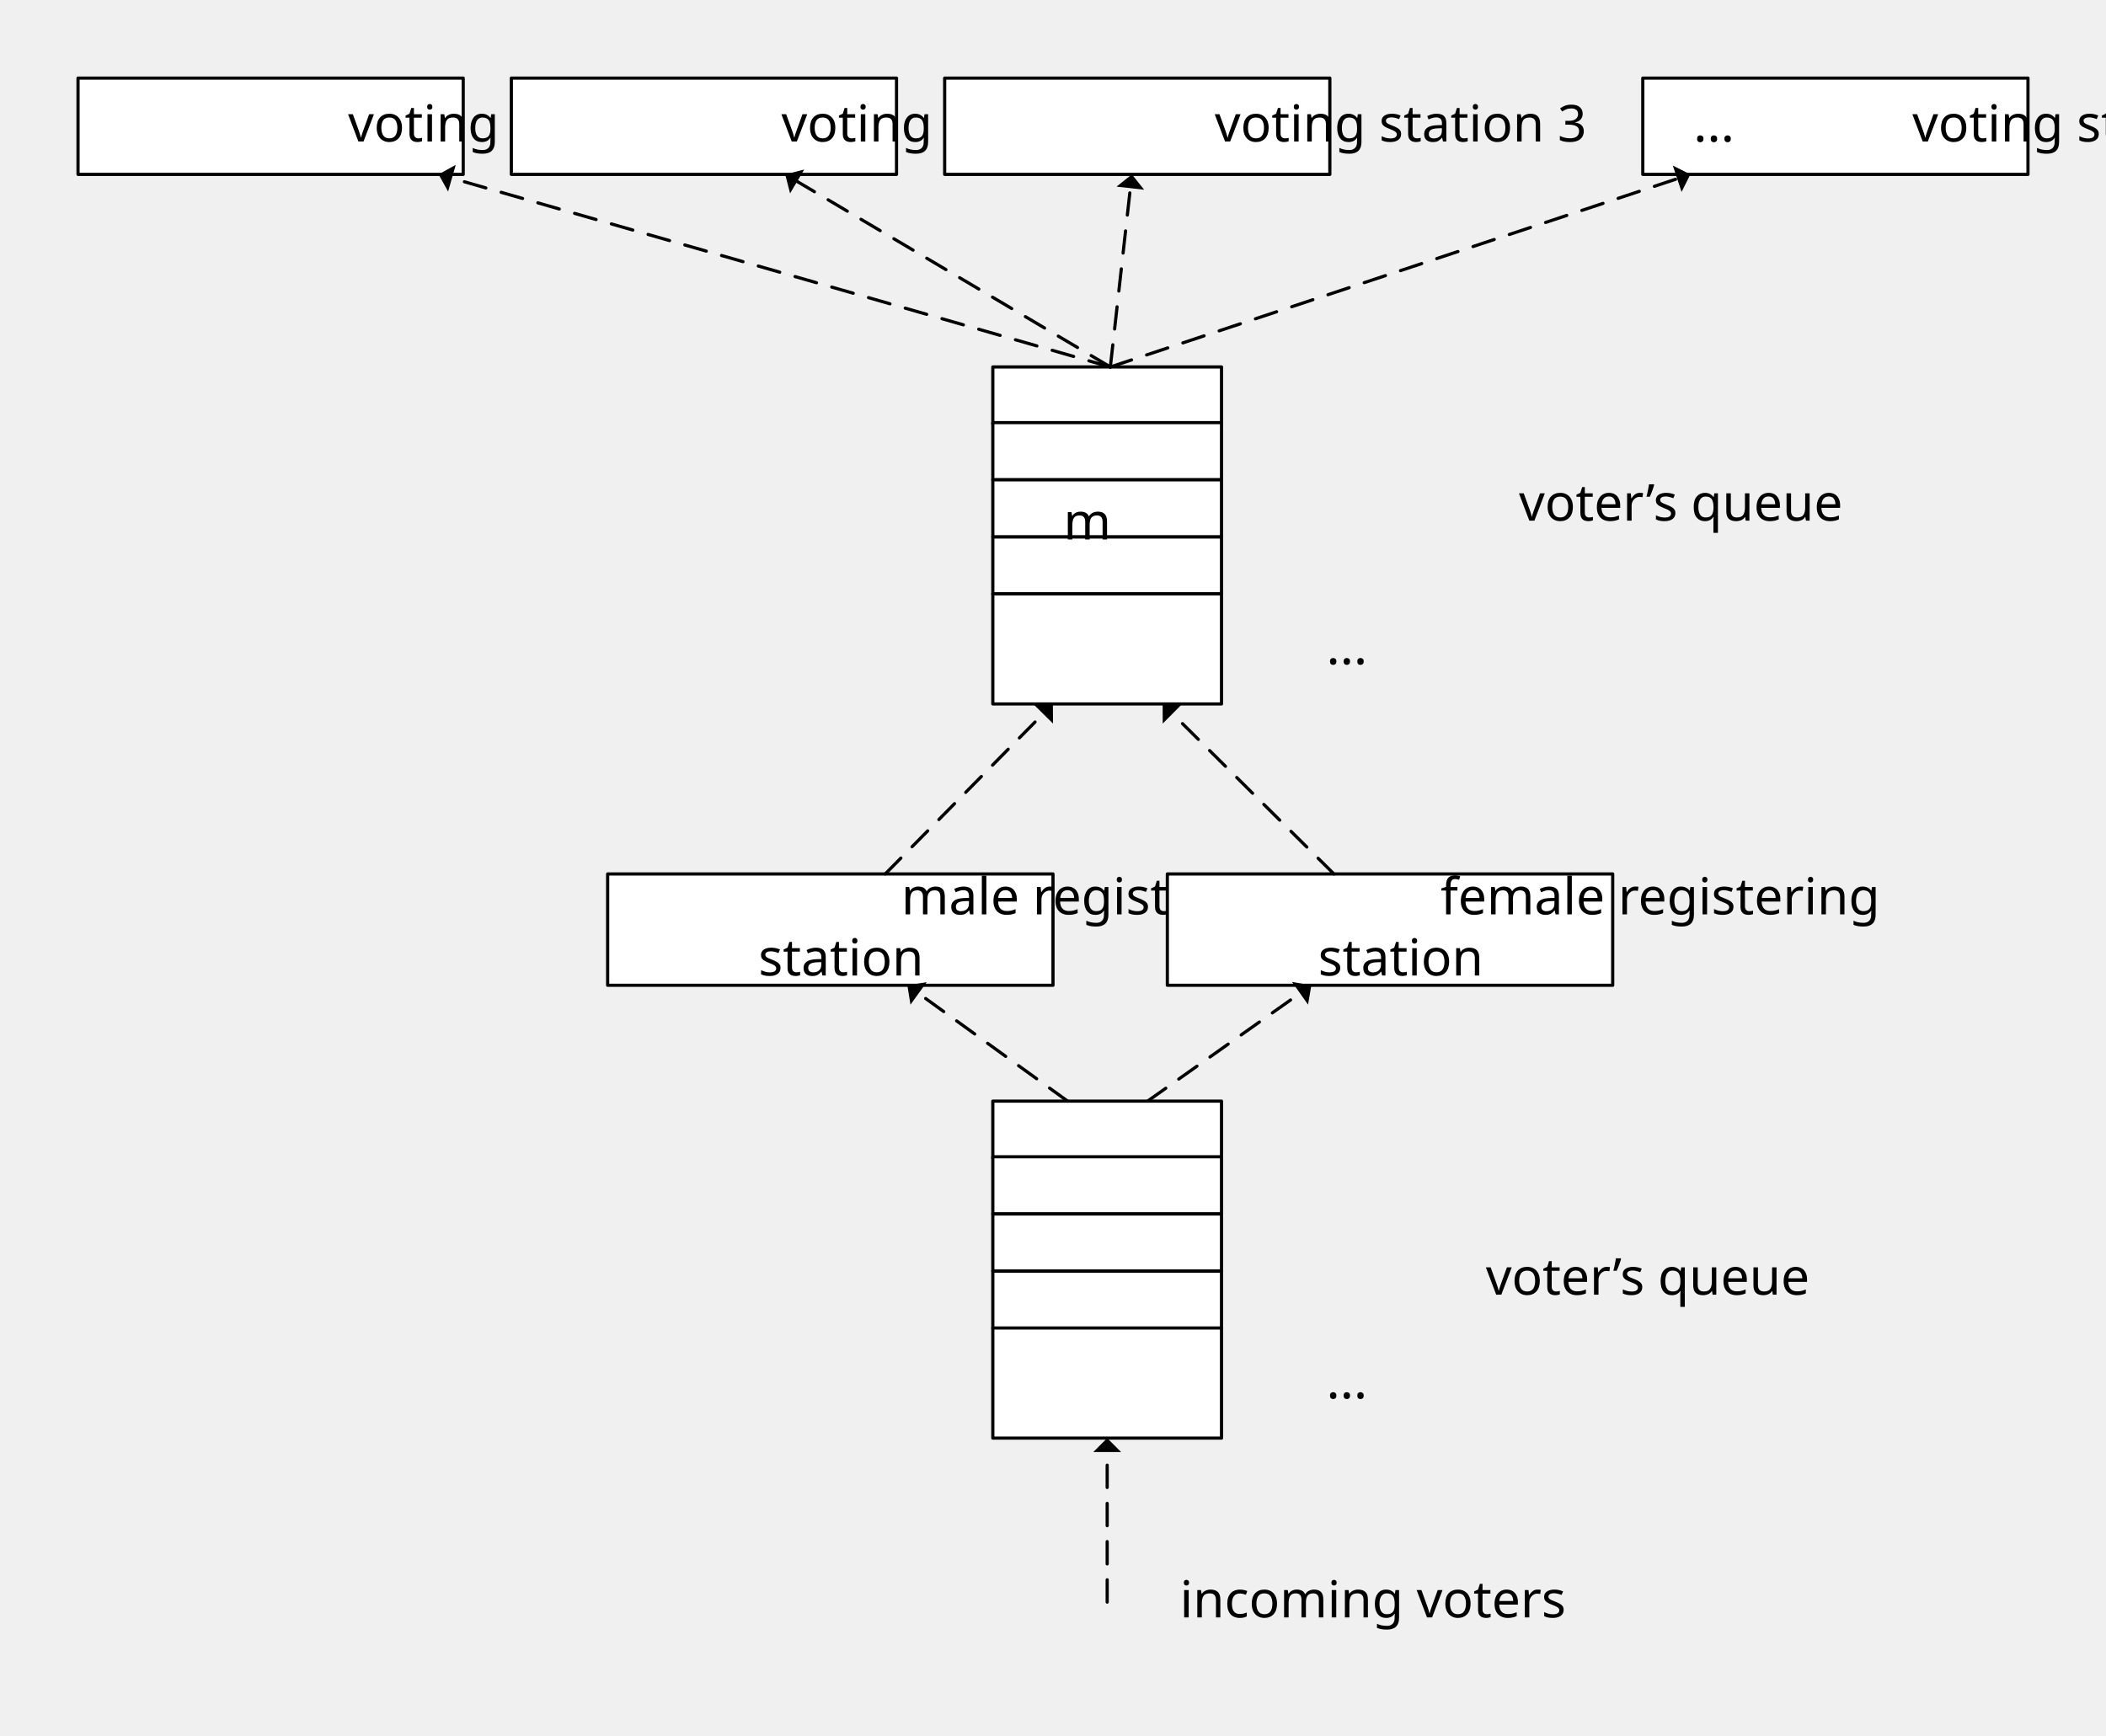
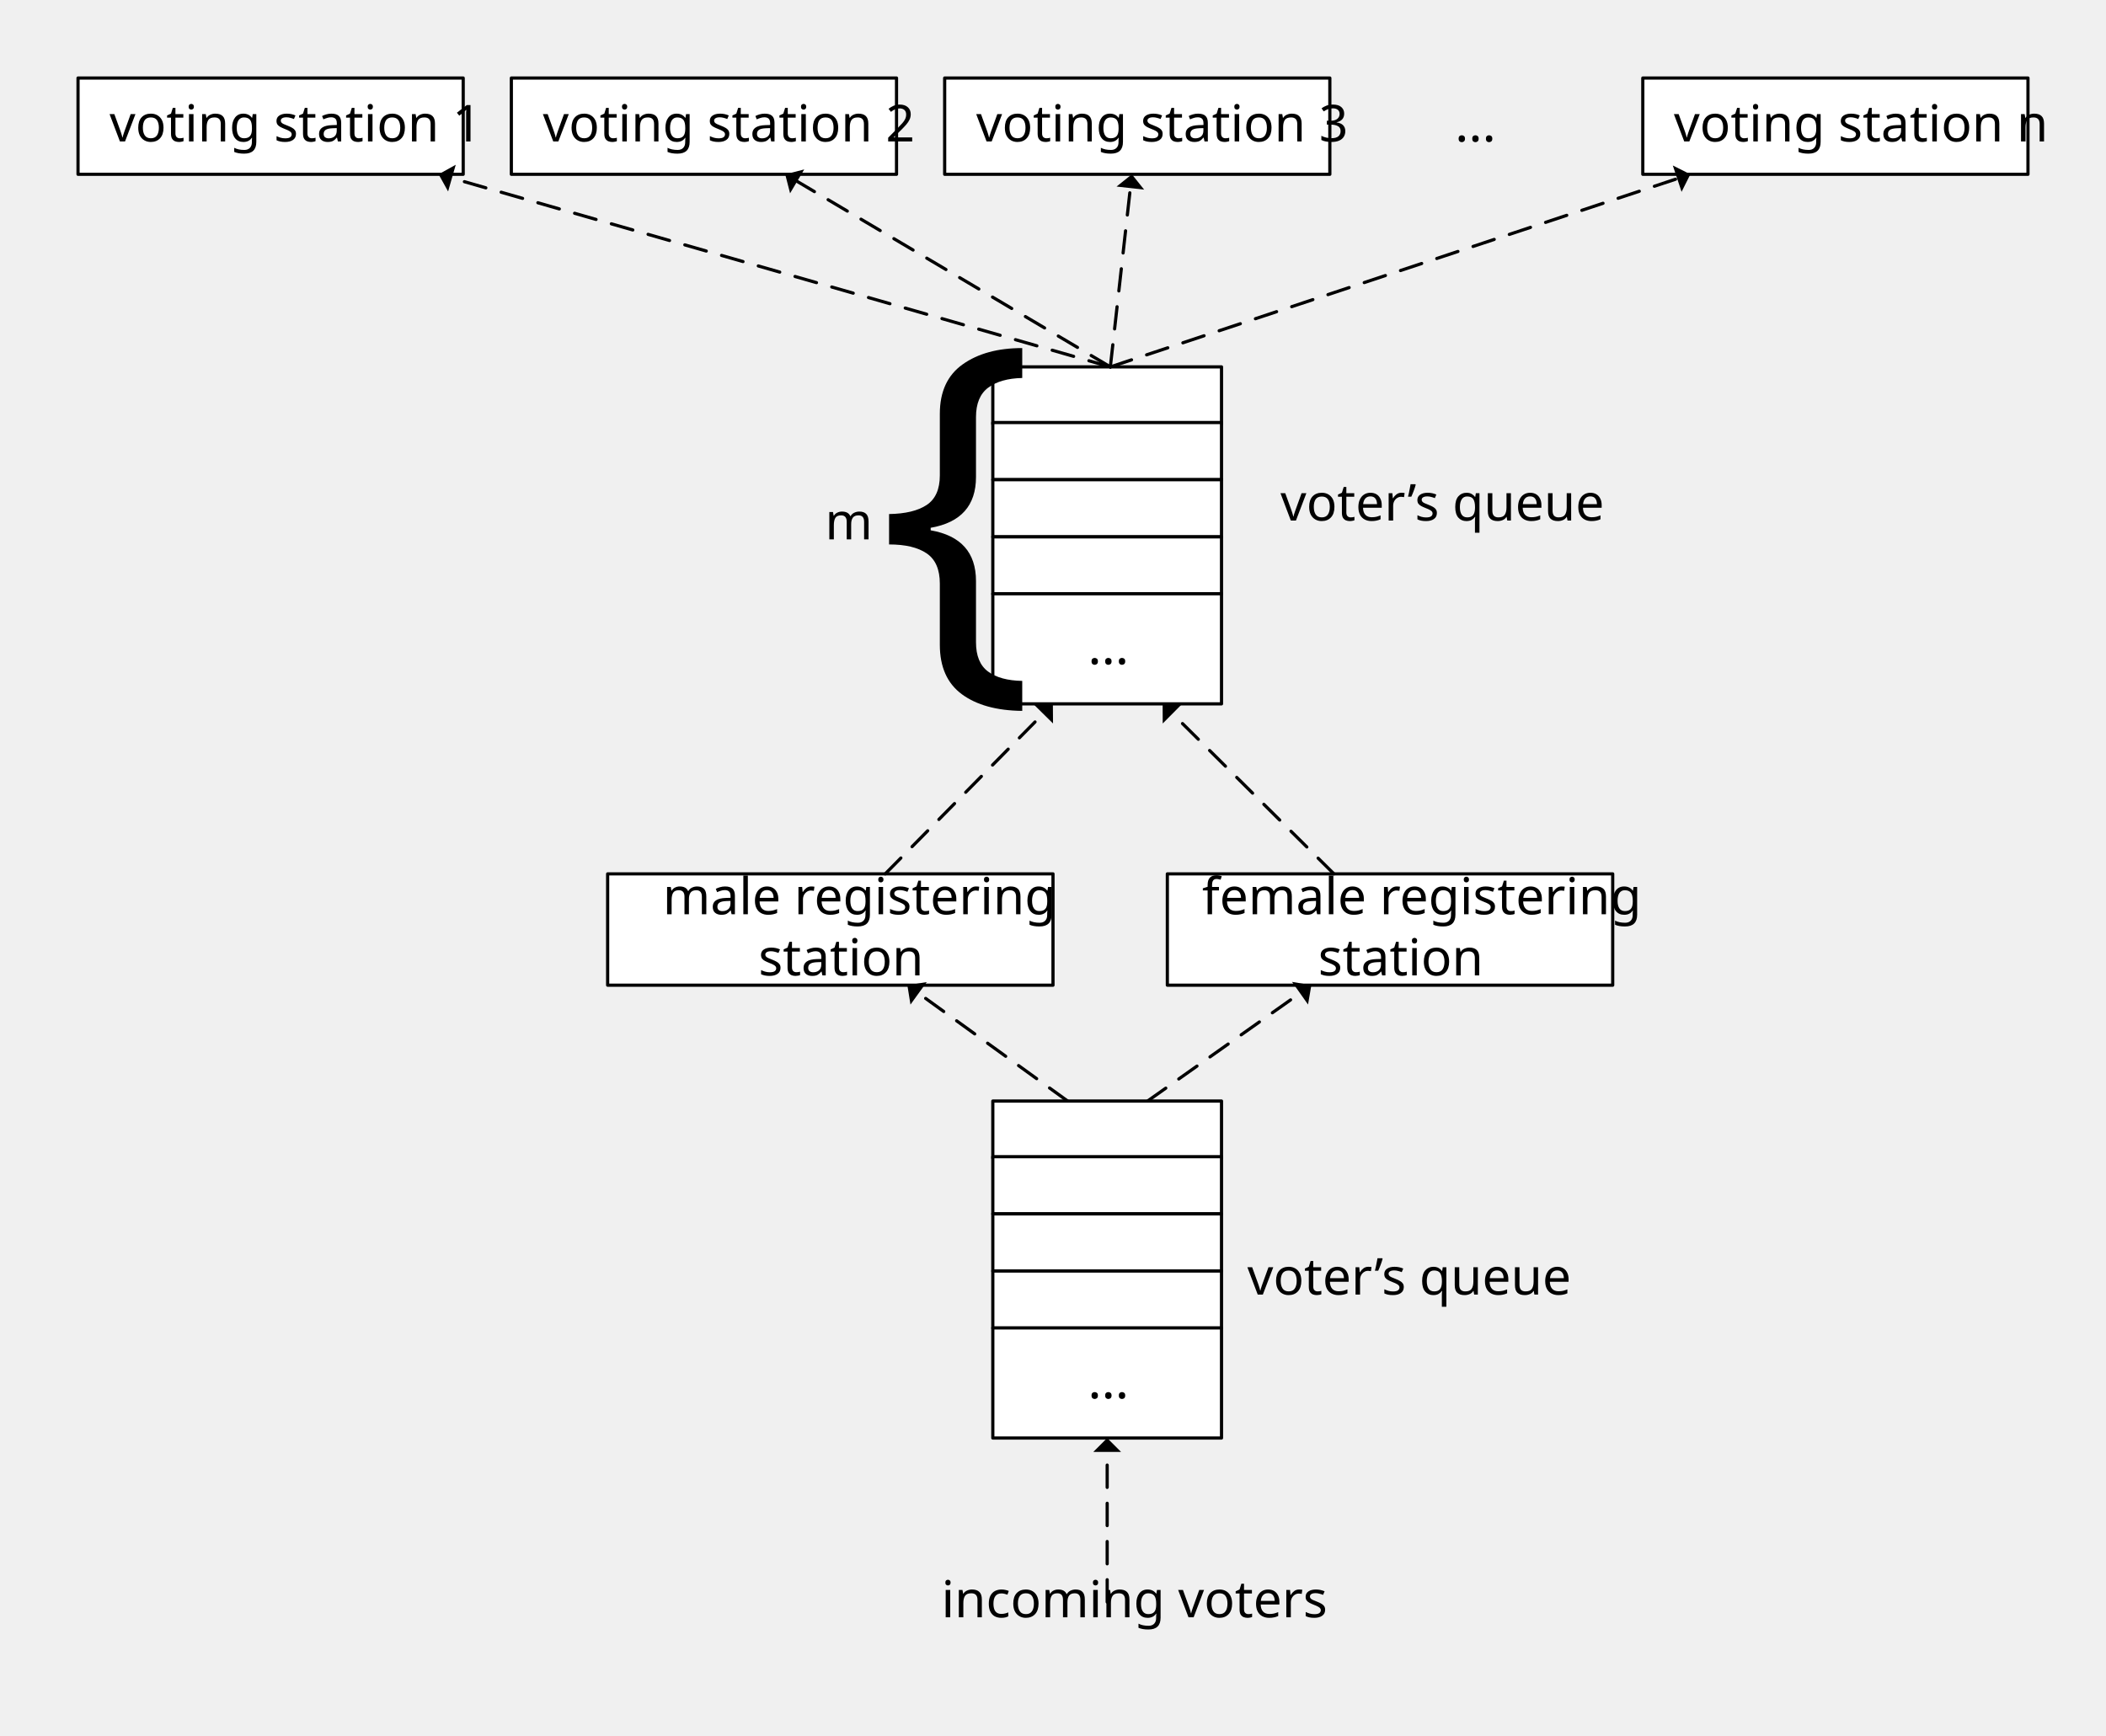
- <svg xmlns="http://www.w3.org/2000/svg" xmlns:ns1="http://schemas.microsoft.com/visio/2003/SVGExtensions/" xmlns:xlink="http://www.w3.org/1999/xlink" width="6.888in" height="5.678in" viewBox="0 0 495.963 408.797" xml:space="preserve" color-interpolation-filters="sRGB" class="st8">
-   <ns1:documentProperties ns1:langID="1040" ns1:metric="true" ns1:viewMarkup="false">
-     <ns1:userDefs>
-       <ns1:ud ns1:nameU="msvNoAutoConnect" ns1:val="VT0(1):26" />
-     </ns1:userDefs>
-   </ns1:documentProperties>
-   <style type="text/css">
- 	
- 		.st1 {fill:#ffffff;stroke:#000000;stroke-linecap:round;stroke-linejoin:round;stroke-width:0.75}
- 		.st2 {fill:#000000;font-family:Calibri;font-size:1em}
- 		.st3 {fill:none;stroke:none;stroke-linecap:round;stroke-linejoin:round;stroke-width:0.75}
- 		.st4 {fill:#000000;font-family:Calibri Light;font-size:8.167em}
- 		.st5 {marker-end:url(#mrkr2-41);stroke:#000000;stroke-dasharray:5.25,3.75;stroke-linecap:round;stroke-linejoin:round;stroke-width:0.75}
- 		.st6 {fill:#000000;fill-opacity:1;stroke:#000000;stroke-opacity:1;stroke-width:0.229}
- 		.st7 {font-size:1em}
- 		.st8 {fill:none;fill-rule:evenodd;font-size:12px;overflow:visible;stroke-linecap:square;stroke-miterlimit:3}
- 	
- 	</style>
+ <svg xmlns="http://www.w3.org/2000/svg" xmlns:xlink="http://www.w3.org/1999/xlink" width="661.284" height="545.063" class="st8" color-interpolation-filters="sRGB" viewBox="0 0 495.963 408.797" xml:space="preserve">
+   <style type="text/css">.st1{fill:#fff;stroke:#000;stroke-linecap:round;stroke-linejoin:round;stroke-width:.75}.st2{fill:#000;font-family:Calibri;font-size:1em}.st3{fill:none;stroke:none;stroke-linecap:round;stroke-linejoin:round;stroke-width:.75}.st4{fill:#000;font-family:Calibri Light;font-size:8.167em}.st5,.st6{stroke:#000}.st5{marker-end:url(#mrkr2-41);stroke-dasharray:5.25,3.75;stroke-linecap:round;stroke-linejoin:round;stroke-width:.75}.st6{fill:#000;fill-opacity:1;stroke-opacity:1;stroke-width:.229}.st7{font-size:1em}.st8{fill:none;fill-rule:evenodd;font-size:12px;overflow:visible;stroke-linecap:square;stroke-miterlimit:3}</style>
  <defs id="Markers">
    <g id="lend2">
-       <path d="M 1 1 L 0 0 L 1 -1 L 1 1 " style="stroke:none" />
+       <path stroke="none" d="M 1 1 L 0 0 L 1 -1 L 1 1" />
    </g>
-     <marker id="mrkr2-41" class="st6" ns1:arrowType="2" ns1:arrowSize="2" ns1:setback="4.36" refX="-4.36" orient="auto" markerUnits="strokeWidth" overflow="visible">
-       <use xlink:href="#lend2" transform="scale(-4.36,-4.36) " />
+     <marker id="mrkr2-41" class="st6" markerUnits="strokeWidth" orient="auto" overflow="visible" refX="-4.36">
+       <use transform="scale(-4.36,-4.36)" xlink:href="#lend2" />
    </marker>
  </defs>
-   <g ns1:mID="0" ns1:index="1" ns1:groupContext="foregroundPage">
-     <ns1:pageProperties ns1:drawingScale="0.0393701" ns1:pageScale="0.0393701" ns1:drawingUnits="24" ns1:shadowOffsetX="8.50394" ns1:shadowOffsetY="-8.50394" />
-     <ns1:layer ns1:name="Connettore" ns1:index="0" />
-     <g id="shape1-1" ns1:mID="1" ns1:groupContext="shape" transform="translate(18.375,-367.745)">
-       <ns1:textBlock ns1:margins="rect(4,4,4,4)" ns1:tabSpace="42.5197" />
-       <ns1:textRect cx="45.354" cy="397.459" width="90.71" height="22.677" />
-       <rect x="0" y="386.12" width="90.709" height="22.677" class="st1" />
-       <text x="7.43" y="401.06" class="st2" ns1:langID="1040">
-         <ns1:paragraph ns1:horizAlign="1" />
-         <ns1:tabList />voting station 1</text>
+   <g>
+     <g id="shape1-1" transform="translate(18.375,-367.745)">
+       <rect width="90.709" height="22.677" x="0" y="386.12" class="st1" />
+       <text x="7.43" y="401.06" class="st2">voting station 1</text>
    </g>
-     <g id="shape2-4" ns1:mID="2" ns1:groupContext="shape" transform="translate(120.422,-367.745)">
-       <ns1:textBlock ns1:margins="rect(4,4,4,4)" ns1:tabSpace="42.5197" />
-       <ns1:textRect cx="45.354" cy="397.459" width="90.71" height="22.677" />
-       <rect x="0" y="386.12" width="90.709" height="22.677" class="st1" />
-       <text x="7.43" y="401.06" class="st2" ns1:langID="1040">
-         <ns1:paragraph ns1:horizAlign="1" />
-         <ns1:tabList />voting station 2</text>
+     <g id="shape2-4" transform="translate(120.422,-367.745)">
+       <rect width="90.709" height="22.677" x="0" y="386.12" class="st1" />
+       <text x="7.43" y="401.06" class="st2">voting station 2</text>
    </g>
-     <g id="shape3-7" ns1:mID="3" ns1:groupContext="shape" transform="translate(222.469,-367.745)">
-       <ns1:textBlock ns1:margins="rect(4,4,4,4)" ns1:tabSpace="42.5197" />
-       <ns1:textRect cx="45.354" cy="397.459" width="90.71" height="22.677" />
-       <rect x="0" y="386.12" width="90.709" height="22.677" class="st1" />
-       <text x="7.43" y="401.06" class="st2" ns1:langID="1040">
-         <ns1:paragraph ns1:horizAlign="1" />
-         <ns1:tabList />voting station 3</text>
+     <g id="shape3-7" transform="translate(222.469,-367.745)">
+       <rect width="90.709" height="22.677" x="0" y="386.12" class="st1" />
+       <text x="7.43" y="401.06" class="st2">voting station 3</text>
    </g>
-     <g id="shape4-10" ns1:mID="4" ns1:groupContext="shape" transform="translate(386.879,-367.745)">
-       <ns1:textBlock ns1:margins="rect(4,4,4,4)" ns1:tabSpace="42.5197" />
-       <ns1:textRect cx="45.354" cy="397.459" width="90.71" height="22.677" />
-       <rect x="0" y="386.12" width="90.709" height="22.677" class="st1" />
-       <text x="7.32" y="401.06" class="st2" ns1:langID="1040">
-         <ns1:paragraph ns1:horizAlign="1" />
-         <ns1:tabList />voting station n</text>
+     <g id="shape4-10" transform="translate(386.879,-367.745)">
+       <rect width="90.709" height="22.677" x="0" y="386.12" class="st1" />
+       <text x="7.32" y="401.06" class="st2">voting station n</text>
    </g>
-     <g id="shape5-13" ns1:mID="5" ns1:groupContext="shape" transform="translate(324.517,-367.745)">
-       <ns1:textBlock ns1:margins="rect(4,4,4,4)" ns1:tabSpace="42.5197" />
-       <ns1:textRect cx="22.677" cy="397.459" width="45.36" height="22.677" />
-       <rect x="0" y="386.12" width="45.354" height="22.677" class="st3" />
-       <text x="18.13" y="401.06" class="st2" ns1:langID="1040">
-         <ns1:paragraph ns1:horizAlign="1" />
-         <ns1:tabList />...</text>
+     <g id="shape5-13" transform="translate(324.517,-367.745)">
+       <rect width="45.354" height="22.677" x="0" y="386.12" class="st3" />
+       <text x="18.13" y="401.06" class="st2">...</text>
    </g>
-     <g id="shape6-16" ns1:mID="6" ns1:groupContext="shape" transform="translate(233.808,-308.926)">
-       <rect x="0" y="395.333" width="53.858" height="13.465" class="st1" />
+     <g id="shape6-16" transform="translate(233.808,-308.926)">
+       <rect width="53.858" height="13.465" x="0" y="395.333" class="st1" />
    </g>
-     <g id="shape7-18" ns1:mID="7" ns1:groupContext="shape" transform="translate(233.808,-295.816)">
-       <rect x="0" y="395.333" width="53.858" height="13.465" class="st1" />
+     <g id="shape7-18" transform="translate(233.808,-295.816)">
+       <rect width="53.858" height="13.465" x="0" y="395.333" class="st1" />
    </g>
-     <g id="shape8-20" ns1:mID="8" ns1:groupContext="shape" transform="translate(233.808,-282.351)">
-       <rect x="0" y="395.333" width="53.858" height="13.465" class="st1" />
+     <g id="shape8-20" transform="translate(233.808,-282.351)">
+       <rect width="53.858" height="13.465" x="0" y="395.333" class="st1" />
    </g>
-     <g id="shape9-22" ns1:mID="9" ns1:groupContext="shape" transform="translate(233.808,-268.887)">
-       <rect x="0" y="395.333" width="53.858" height="13.465" class="st1" />
+     <g id="shape9-22" transform="translate(233.808,-268.887)">
+       <rect width="53.858" height="13.465" x="0" y="395.333" class="st1" />
    </g>
-     <g id="shape10-24" ns1:mID="10" ns1:groupContext="shape" transform="translate(233.808,-243.021)">
-       <ns1:textBlock ns1:margins="rect(4,4,4,4)" ns1:tabSpace="42.5197" />
-       <ns1:textRect cx="26.929" cy="395.829" width="53.86" height="25.937" />
-       <rect x="0" y="382.86" width="53.858" height="25.937" class="st1" />
-       <text x="22.39" y="399.43" class="st2" ns1:langID="1040">
-         <ns1:paragraph ns1:horizAlign="1" />
-         <ns1:tabList />...</text>
+     <g id="shape10-24" transform="translate(233.808,-243.021)">
+       <rect width="53.858" height="25.937" x="0" y="382.86" class="st1" />
+       <text x="22.39" y="399.43" class="st2">...</text>
    </g>
-     <g id="shape11-27" ns1:mID="11" ns1:groupContext="shape" transform="translate(294.753,-278.276)">
-       <ns1:textBlock ns1:margins="rect(4,4,4,4)" ns1:tabSpace="42.5197" />
-       <ns1:textRect cx="40.394" cy="397.281" width="80.79" height="23.033" />
-       <rect x="0" y="385.764" width="80.787" height="23.033" class="st3" />
-       <text x="6.8" y="400.88" class="st2" ns1:langID="1040">
-         <ns1:paragraph ns1:horizAlign="1" />
-         <ns1:tabList />voter’s queue</text>
+     <g id="shape11-27" transform="translate(294.753,-278.276)">
+       <rect width="80.787" height="23.033" x="0" y="385.764" class="st3" />
+       <text x="6.8" y="400.88" class="st2">voter’s queue</text>
    </g>
-     <g id="shape13-30" ns1:mID="13" ns1:groupContext="shape" transform="translate(202.627,-241.603)">
-       <ns1:textBlock ns1:margins="rect(4,4,4,4)" ns1:tabSpace="42.5197" />
-       <ns1:textRect cx="17.008" cy="364.152" width="34.02" height="89.291" />
-       <rect x="0" y="319.506" width="34.016" height="89.291" class="st3" />
-       <text x="4" y="393.55" class="st4" ns1:langID="1040">
-         <ns1:paragraph ns1:horizAlign="1" />
-         <ns1:tabList />{</text>
+     <g id="shape13-30" transform="translate(202.627,-241.603)">
+       <rect width="34.016" height="89.291" x="0" y="319.506" class="st3" />
+       <text x="4" y="393.55" class="st4">{</text>
    </g>
-     <g id="shape14-33" ns1:mID="14" ns1:groupContext="shape" transform="translate(188.454,-273.846)">
-       <ns1:textBlock ns1:margins="rect(4,4,4,4)" ns1:tabSpace="42.5197" />
-       <ns1:textRect cx="10.63" cy="397.281" width="21.26" height="23.033" />
-       <rect x="0" y="385.764" width="21.26" height="23.033" class="st3" />
-       <text x="5.84" y="400.88" class="st2" ns1:langID="1040">
-         <ns1:paragraph ns1:horizAlign="1" />
-         <ns1:tabList />m</text>
+     <g id="shape14-33" transform="translate(188.454,-273.846)">
+       <rect width="21.26" height="23.033" x="0" y="385.764" class="st3" />
+       <text x="5.84" y="400.88" class="st2">m</text>
    </g>
-     <g id="shape15-36" ns1:mID="15" ns1:groupContext="shape" ns1:layerMember="0" transform="translate(261.489,-322.391)">
+     <g id="shape15-36" transform="translate(261.489,-322.391)">
      <path d="M0 408.8 L-155.06 364.34" class="st5" />
    </g>
-     <g id="shape16-42" ns1:mID="16" ns1:groupContext="shape" ns1:layerMember="0" transform="translate(261.489,-322.391)">
+     <g id="shape16-42" transform="translate(261.489,-322.391)">
      <path d="M0 408.8 L-73.76 365.11" class="st5" />
    </g>
-     <g id="shape17-47" ns1:mID="17" ns1:groupContext="shape" ns1:layerMember="0" transform="translate(256.937,-322.391)">
+     <g id="shape17-47" transform="translate(256.937,-322.391)">
      <path d="M4.55 408.8 L9.26 366.69" class="st5" />
    </g>
-     <g id="shape18-52" ns1:mID="18" ns1:groupContext="shape" ns1:layerMember="0" transform="translate(261.489,-322.391)">
+     <g id="shape18-52" transform="translate(261.489,-322.391)">
      <path d="M0 408.8 L133.49 364.47" class="st5" />
    </g>
-     <g id="shape19-57" ns1:mID="19" ns1:groupContext="shape" transform="translate(143.099,-176.759)">
-       <ns1:textBlock ns1:margins="rect(4,4,4,4)" ns1:tabSpace="42.5197" />
-       <ns1:textRect cx="52.441" cy="395.687" width="104.89" height="26.221" />
-       <rect x="0" y="382.577" width="104.882" height="26.221" class="st1" />
-       <text x="12.99" y="392.09" class="st2" ns1:langID="1040">
-         <ns1:paragraph ns1:horizAlign="1" />
-         <ns1:tabList />male registering <tspan x="35.51" dy="1.2em" class="st7">station</tspan>
+     <g id="shape19-57" transform="translate(143.099,-176.759)">
+       <rect width="104.882" height="26.221" x="0" y="382.577" class="st1" />
+       <text x="12.99" y="392.09" class="st2">male registering <tspan x="35.51" class="st7" dy="1.2em">station</tspan>
      </text>
    </g>
-     <g id="shape21-61" ns1:mID="21" ns1:groupContext="shape" transform="translate(274.91,-176.759)">
-       <ns1:textBlock ns1:margins="rect(4,4,4,4)" ns1:tabSpace="42.5197" />
-       <ns1:textRect cx="52.441" cy="395.687" width="104.89" height="26.221" />
-       <rect x="0" y="382.577" width="104.882" height="26.221" class="st1" />
-       <text x="8.17" y="392.09" class="st2" ns1:langID="1040">
-         <ns1:paragraph ns1:horizAlign="1" />
-         <ns1:tabList />female registering <tspan x="35.51" dy="1.2em" class="st7">station</tspan>
+     <g id="shape21-61" transform="translate(274.91,-176.759)">
+       <rect width="104.882" height="26.221" x="0" y="382.577" class="st1" />
+       <text x="8.17" y="392.09" class="st2">female registering <tspan x="35.51" class="st7" dy="1.2em">station</tspan>
      </text>
    </g>
-     <g id="shape22-65" ns1:mID="22" ns1:groupContext="shape" ns1:layerMember="0" transform="translate(208.468,-202.98)">
+     <g id="shape22-65" transform="translate(208.468,-202.98)">
      <path d="M0 408.8 L37.19 371.08" class="st5" />
    </g>
-     <g id="shape23-70" ns1:mID="23" ns1:groupContext="shape" ns1:layerMember="0" transform="translate(314.143,-202.98)">
+     <g id="shape23-70" transform="translate(314.143,-202.98)">
      <path d="M0 408.8 L-38.02 371.06" class="st5" />
    </g>
-     <g id="shape24-75" ns1:mID="24" ns1:groupContext="shape" transform="translate(233.808,-136.013)">
-       <rect x="0" y="395.333" width="53.858" height="13.465" class="st1" />
+     <g id="shape24-75" transform="translate(233.808,-136.013)">
+       <rect width="53.858" height="13.465" x="0" y="395.333" class="st1" />
    </g>
-     <g id="shape25-77" ns1:mID="25" ns1:groupContext="shape" transform="translate(233.808,-122.903)">
-       <rect x="0" y="395.333" width="53.858" height="13.465" class="st1" />
+     <g id="shape25-77" transform="translate(233.808,-122.903)">
+       <rect width="53.858" height="13.465" x="0" y="395.333" class="st1" />
    </g>
-     <g id="shape26-79" ns1:mID="26" ns1:groupContext="shape" transform="translate(233.808,-109.438)">
-       <rect x="0" y="395.333" width="53.858" height="13.465" class="st1" />
+     <g id="shape26-79" transform="translate(233.808,-109.438)">
+       <rect width="53.858" height="13.465" x="0" y="395.333" class="st1" />
    </g>
-     <g id="shape27-81" ns1:mID="27" ns1:groupContext="shape" transform="translate(233.808,-95.9734)">
-       <rect x="0" y="395.333" width="53.858" height="13.465" class="st1" />
+     <g id="shape27-81" transform="translate(233.808,-95.9734)">
+       <rect width="53.858" height="13.465" x="0" y="395.333" class="st1" />
    </g>
-     <g id="shape28-83" ns1:mID="28" ns1:groupContext="shape" transform="translate(233.808,-70.1073)">
-       <ns1:textBlock ns1:margins="rect(4,4,4,4)" ns1:tabSpace="42.5197" />
-       <ns1:textRect cx="26.929" cy="395.829" width="53.86" height="25.937" />
-       <rect x="0" y="382.86" width="53.858" height="25.937" class="st1" />
-       <text x="22.39" y="399.43" class="st2" ns1:langID="1040">
-         <ns1:paragraph ns1:horizAlign="1" />
-         <ns1:tabList />...</text>
+     <g id="shape28-83" transform="translate(233.808,-70.1073)">
+       <rect width="53.858" height="25.937" x="0" y="382.86" class="st1" />
+       <text x="22.39" y="399.43" class="st2">...</text>
    </g>
-     <g id="shape32-86" ns1:mID="32" ns1:groupContext="shape" ns1:layerMember="0" transform="translate(251.423,-149.477)">
+     <g id="shape32-86" transform="translate(251.423,-149.477)">
      <path d="M0 408.8 L-35.09 383.43" class="st5" />
    </g>
-     <g id="shape33-91" ns1:mID="33" ns1:groupContext="shape" ns1:layerMember="0" transform="translate(270.254,-149.477)">
+     <g id="shape33-91" transform="translate(270.254,-149.477)">
      <path d="M0 408.8 L35.9 383.4" class="st5" />
    </g>
-     <g id="shape34-96" ns1:mID="34" ns1:groupContext="shape" transform="translate(208.296,-18.375)">
-       <ns1:textBlock ns1:margins="rect(4,4,4,4)" ns1:tabSpace="42.5197" />
-       <ns1:textRect cx="52.441" cy="395.687" width="104.89" height="26.221" />
-       <rect x="0" y="382.577" width="104.882" height="26.221" class="st3" />
-       <text x="13.4" y="399.29" class="st2" ns1:langID="1040">
-         <ns1:paragraph ns1:horizAlign="1" />
-         <ns1:tabList />incoming voters</text>
+     <g id="shape34-96" transform="translate(208.296,-18.375)">
+       <rect width="104.882" height="26.221" x="0" y="382.577" class="st3" />
+       <text x="13.4" y="399.29" class="st2">incoming voters</text>
    </g>
-     <g id="shape35-99" ns1:mID="35" ns1:groupContext="shape" ns1:layerMember="0" transform="translate(253.651,-31.4852)">
+     <g id="shape35-99" transform="translate(253.651,-31.4852)">
      <path d="M7.09 408.8 L7.09 373.45" class="st5" />
    </g>
-     <g id="shape36-104" ns1:mID="36" ns1:groupContext="shape" transform="translate(286.958,-95.9734)">
-       <ns1:textBlock ns1:margins="rect(4,4,4,4)" ns1:tabSpace="42.5197" />
-       <ns1:textRect cx="40.394" cy="397.281" width="80.79" height="23.033" />
-       <rect x="0" y="385.764" width="80.787" height="23.033" class="st3" />
-       <text x="6.8" y="400.88" class="st2" ns1:langID="1040">
-         <ns1:paragraph ns1:horizAlign="1" />
-         <ns1:tabList />voter’s queue</text>
+     <g id="shape36-104" transform="translate(286.958,-95.9734)">
+       <rect width="80.787" height="23.033" x="0" y="385.764" class="st3" />
+       <text x="6.8" y="400.88" class="st2">voter’s queue</text>
    </g>
  </g>
</svg>
